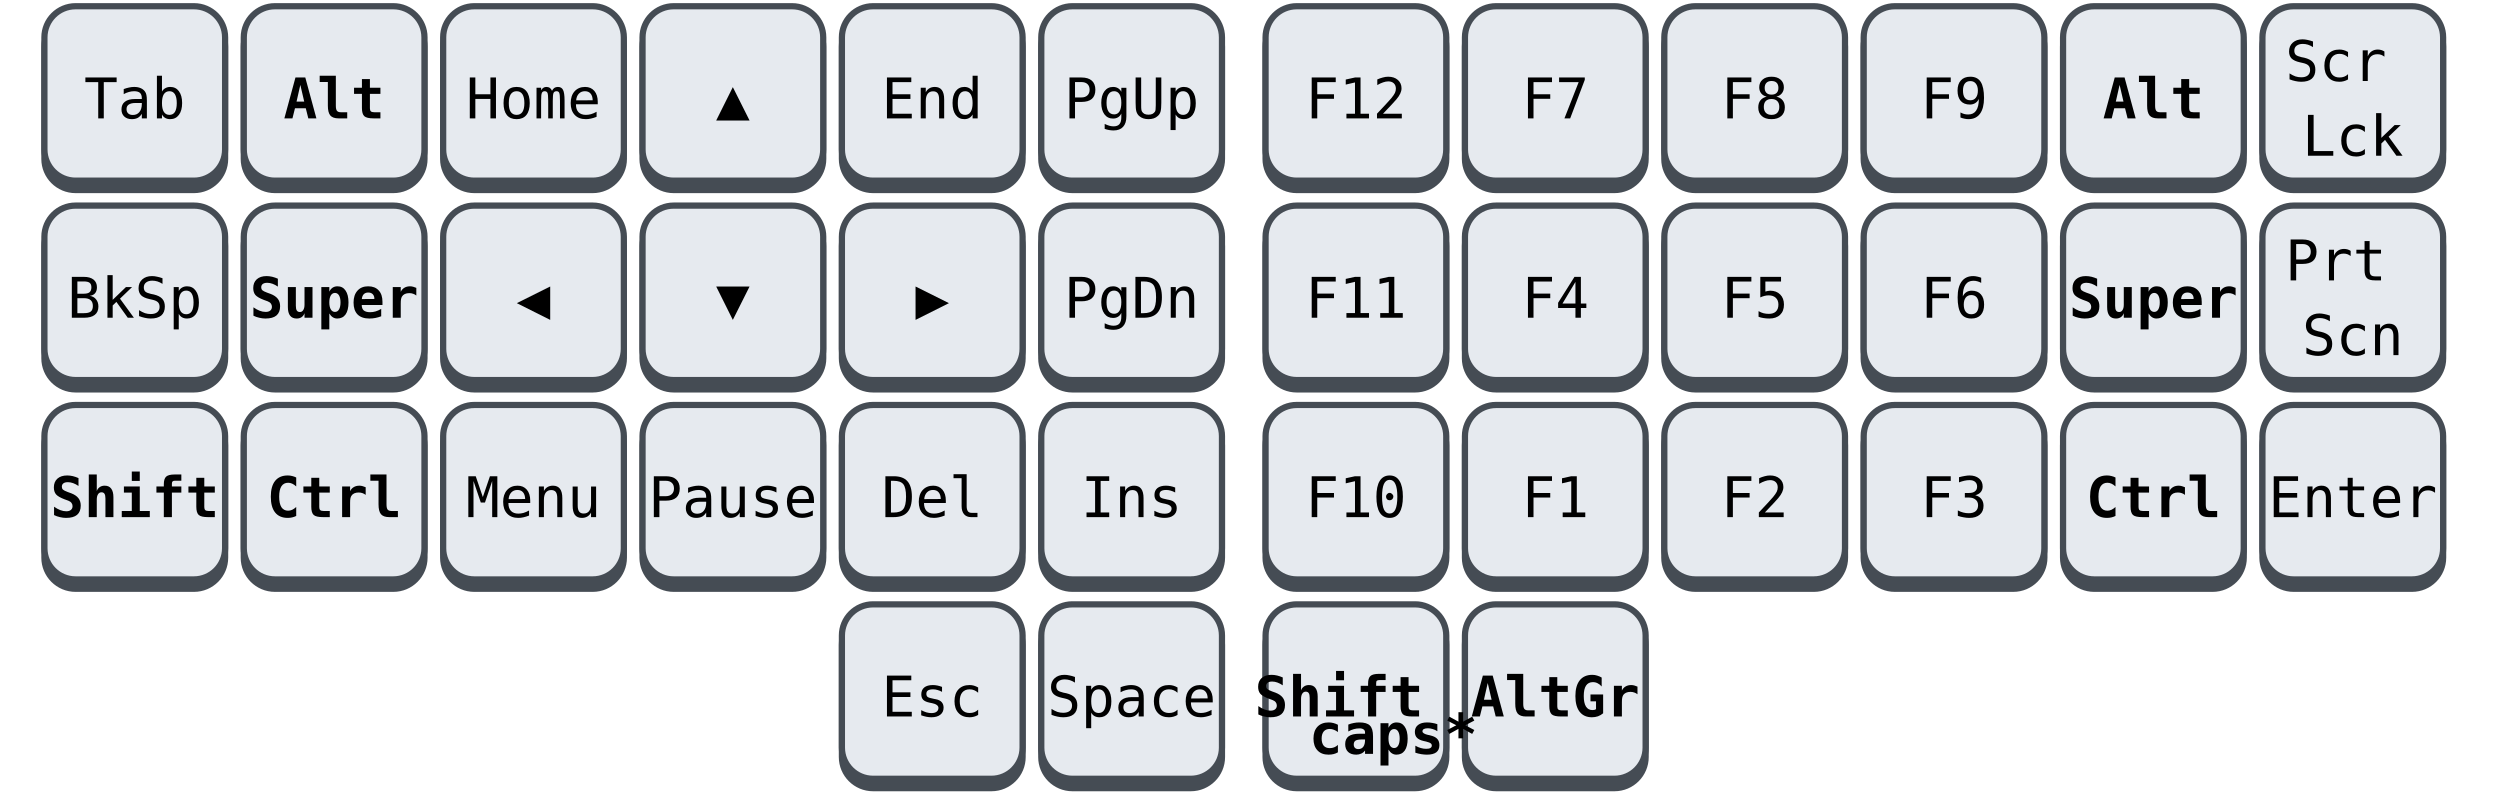
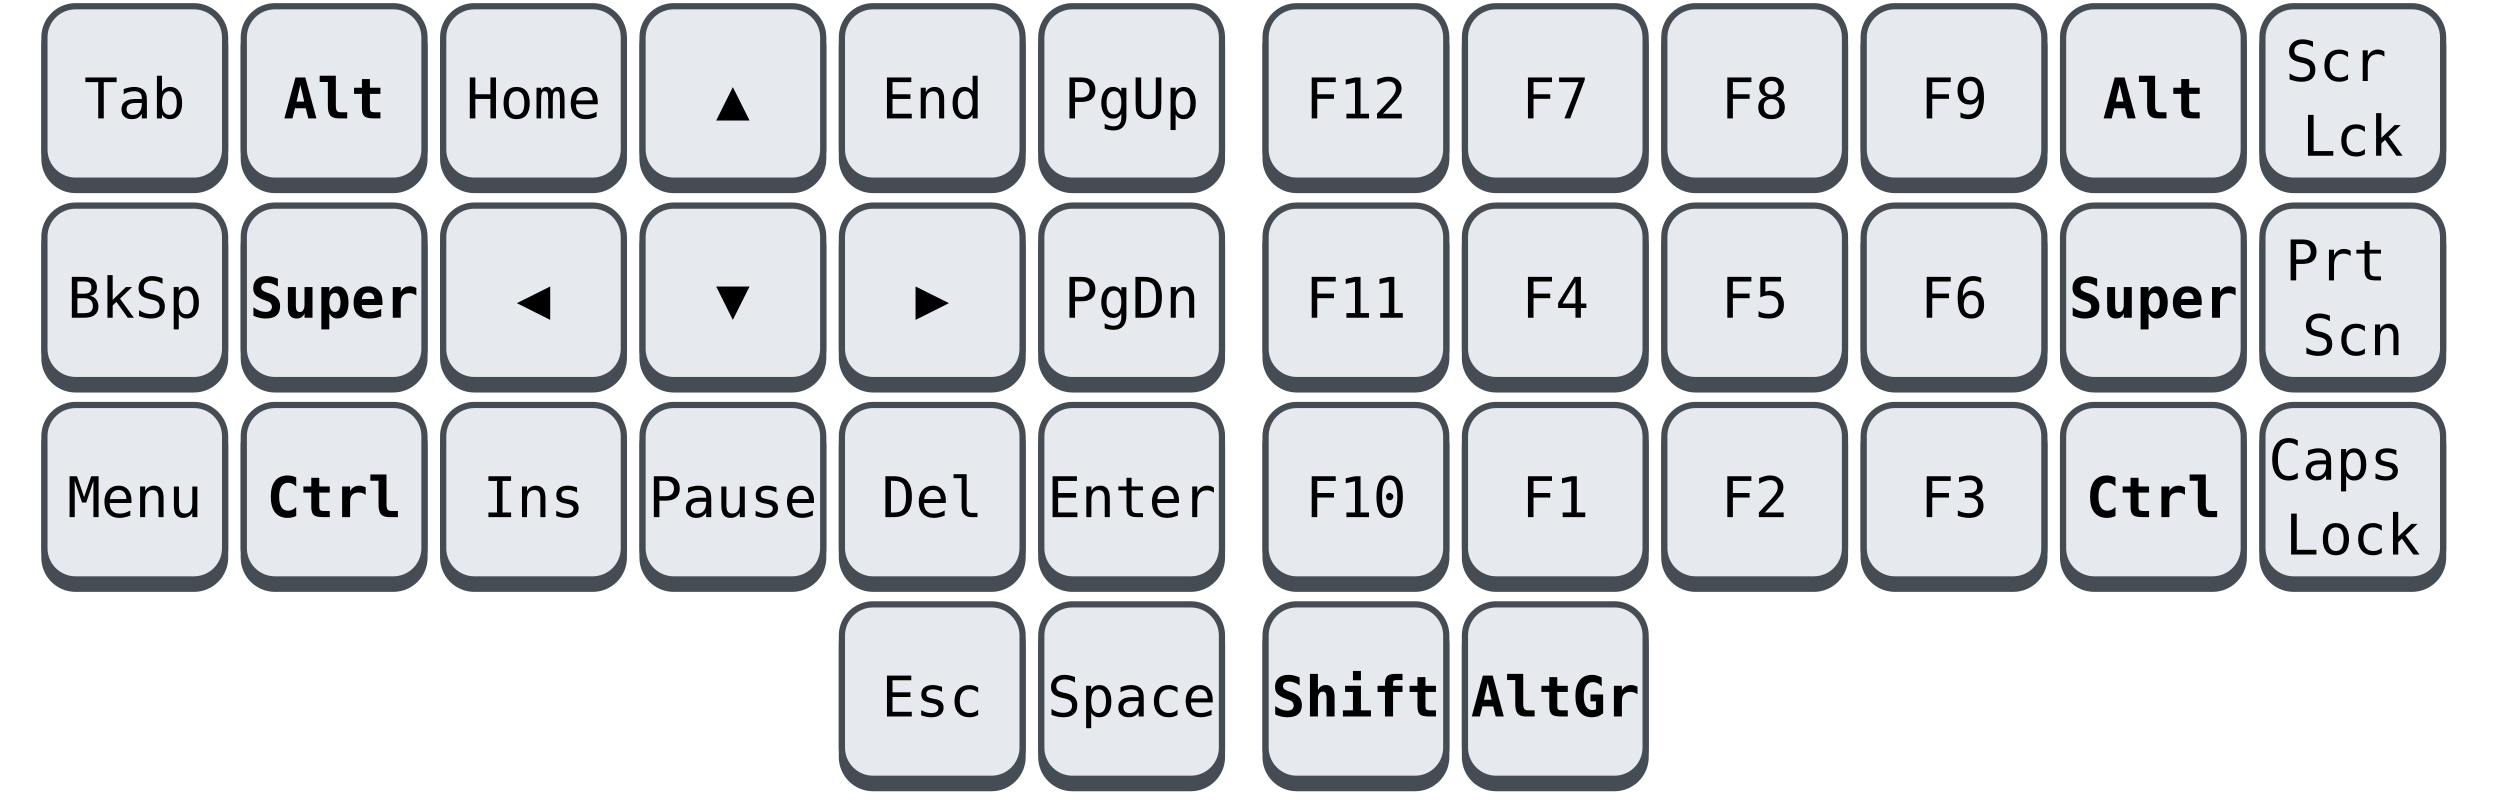
<svg xmlns="http://www.w3.org/2000/svg" width="784" height="254" version="1.1" viewBox="-1 -1 390 130">
  <defs>
    <style type="text/css">
text { font-size: 9px; text-anchor: middle; font-family: monospace; }
.mod { font-weight: bold; }
.c0 { transform: translate(15px, 0); }
.c1 { transform: translate(47px, 0); }
.c2 { transform: translate(79px, 0); }
.c3 { transform: translate(111px, 0); }
.c4 { transform: translate(143px, 0); }
.c5 { transform: translate(175px, 0); }
.r0 { transform: translate(0, 18px); }
.r1 { transform: translate(0, 50px); }
.r2 { transform: translate(0, 82px); }
.r3 { transform: translate(0, 114px); }
.tiny { font-size: 7px; }
.tiny text { font-size: 7px; }

.active rect {
  stroke: "#E6EAEF";
  fill: "#454C54";
}


</style>
    <g id="key">
      <rect width="29" height="28" ry="5" x="0.5" y="1.5" fill="#454C54" stroke="#454C54" stroke-width="1px" />
      <rect width="29" height="28" ry="5" x="0.5" fill="#E6EAEF" stroke="#454C54" stroke-width="1px" />
    </g>
    <g id="3x1">
      <use href="#key" x="0" y="0" />
      <use href="#key" x="32" y="0" />
      <use href="#key" x="64" y="0" />
    </g>
    <g id="6x1">
      <use href="#3x1" x="0" y="0" />
      <use href="#3x1" x="96" y="0" />
    </g>
    <g id="left">
      <use href="#6x1" x="0" y="0" />
      <use href="#6x1" x="0" y="32" />
      <use href="#6x1" x="0" y="64" />
      <use href="#key" x="128" y="96" />
      <use href="#key" x="160" y="96" />
    </g>
    <g id="right">
      <use href="#6x1" x="0" y="0" />
      <use href="#6x1" x="0" y="32" />
      <use href="#6x1" x="0" y="64" />
      <use href="#key" x="0" y="96" />
      <use href="#key" x="32" y="96" />
    </g>
  </defs>
  <g class="kb" id="left-keyboard">
    <use href="#left" />
    <g class="r0">
      <text class="c0">Tab</text>
      <text class="c1 mod">Alt</text>
      <text class="c2">Home</text>
      <text class="c3">▲</text>
      <text class="c4">End</text>
      <text class="c5">PgUp</text>
    </g>
    <g class="r1">
      <text class="c0">BkSp</text>
      <text class="c1 mod">Super</text>
      <text class="c2">◀</text>
      <text class="c3">▼</text>
      <text class="c4">▶</text>
      <text class="c5">PgDn</text>
    </g>
    <g class="r2">
-       <text class="c0 mod">Shift</text>
+       <text class="c0">Menu</text>
      <text class="c1 mod">Ctrl</text>
-       <text class="c2">Menu</text>
+       <text class="c2">Ins</text>
      <text class="c3">Pause</text>
      <text class="c4">Del</text>
-       <text class="c5">Ins</text>
+       <text class="c5">Enter</text>
    </g>
    <g class="r3">
      <text class="c4">Esc</text>
      <text class="c5">Space</text>
    </g>
  </g>
  <g class="kb" id="right-keyboard" transform="translate(196, 0)">
    <use href="#right" />
    <g class="r0">
      <text class="c0">F12</text>
      <text class="c1">F7</text>
      <text class="c2">F8</text>
      <text class="c3">F9</text>
      <text class="c4 mod">Alt</text>
      <text class="c5">
        <tspan x="0" y="-6">Scr</tspan>
        <tspan x="0" y="6">Lck</tspan>
      </text>
    </g>
    <g class="r1">
      <text class="c0">F11</text>
      <text class="c1">F4</text>
      <text class="c2">F5</text>
      <text class="c3">F6</text>
      <text class="c4 mod">Super</text>
      <text class="c5">
        <tspan x="0" y="-6">Prt</tspan>
        <tspan x="0" y="6">Scn</tspan>
      </text>
    </g>
    <g class="r2">
      <text class="c0">F10</text>
      <text class="c1">F1</text>
      <text class="c2">F2</text>
      <text class="c3">F3</text>
      <text class="c4 mod">Ctrl</text>
-       <text class="c5">Enter</text>
+       <text class="c5">
+         <tspan x="0" y="-6">Caps</tspan>
+         <tspan x="0" y="6">Lock</tspan>
+       </text>
    </g>
    <g class="r3">
-       <text class="c0 mod">
-         <tspan>Shift</tspan>
-         <tspan x="6" y="6">caps*</tspan>
-       </text>
+       <text class="c0 mod">Shift</text>
      <text class="c1 mod">AltGr</text>
    </g>
  </g>
</svg>
